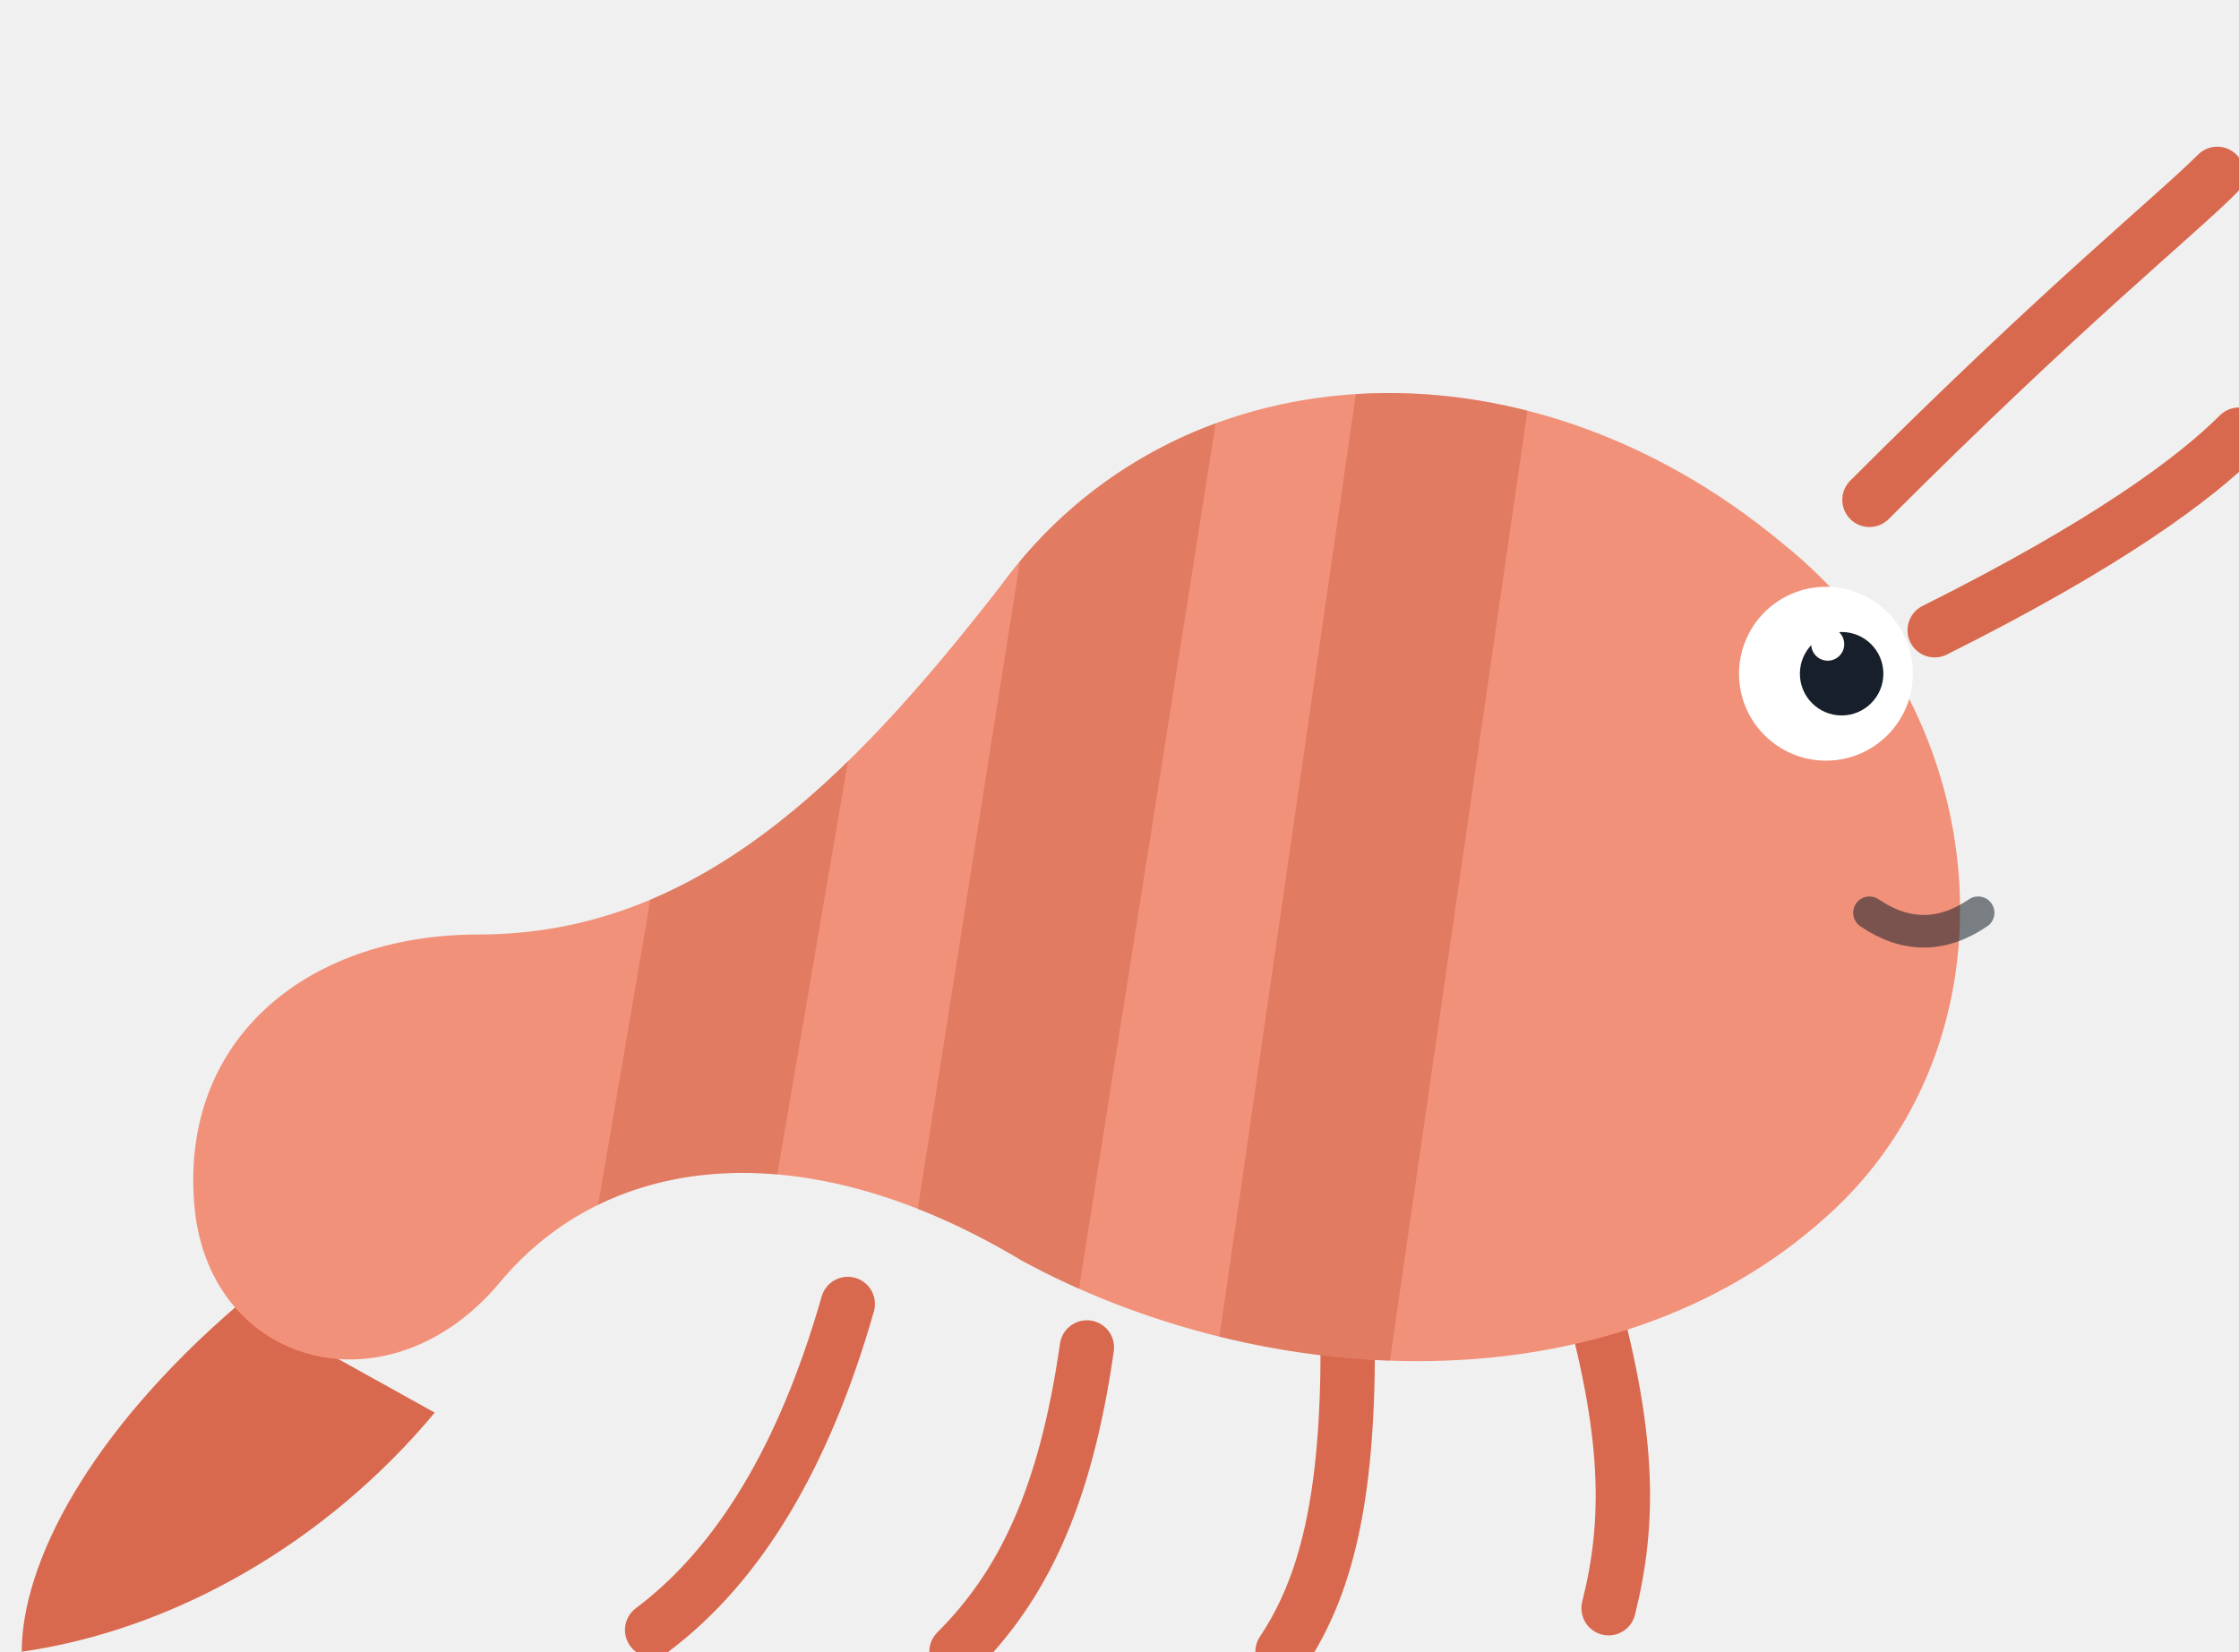
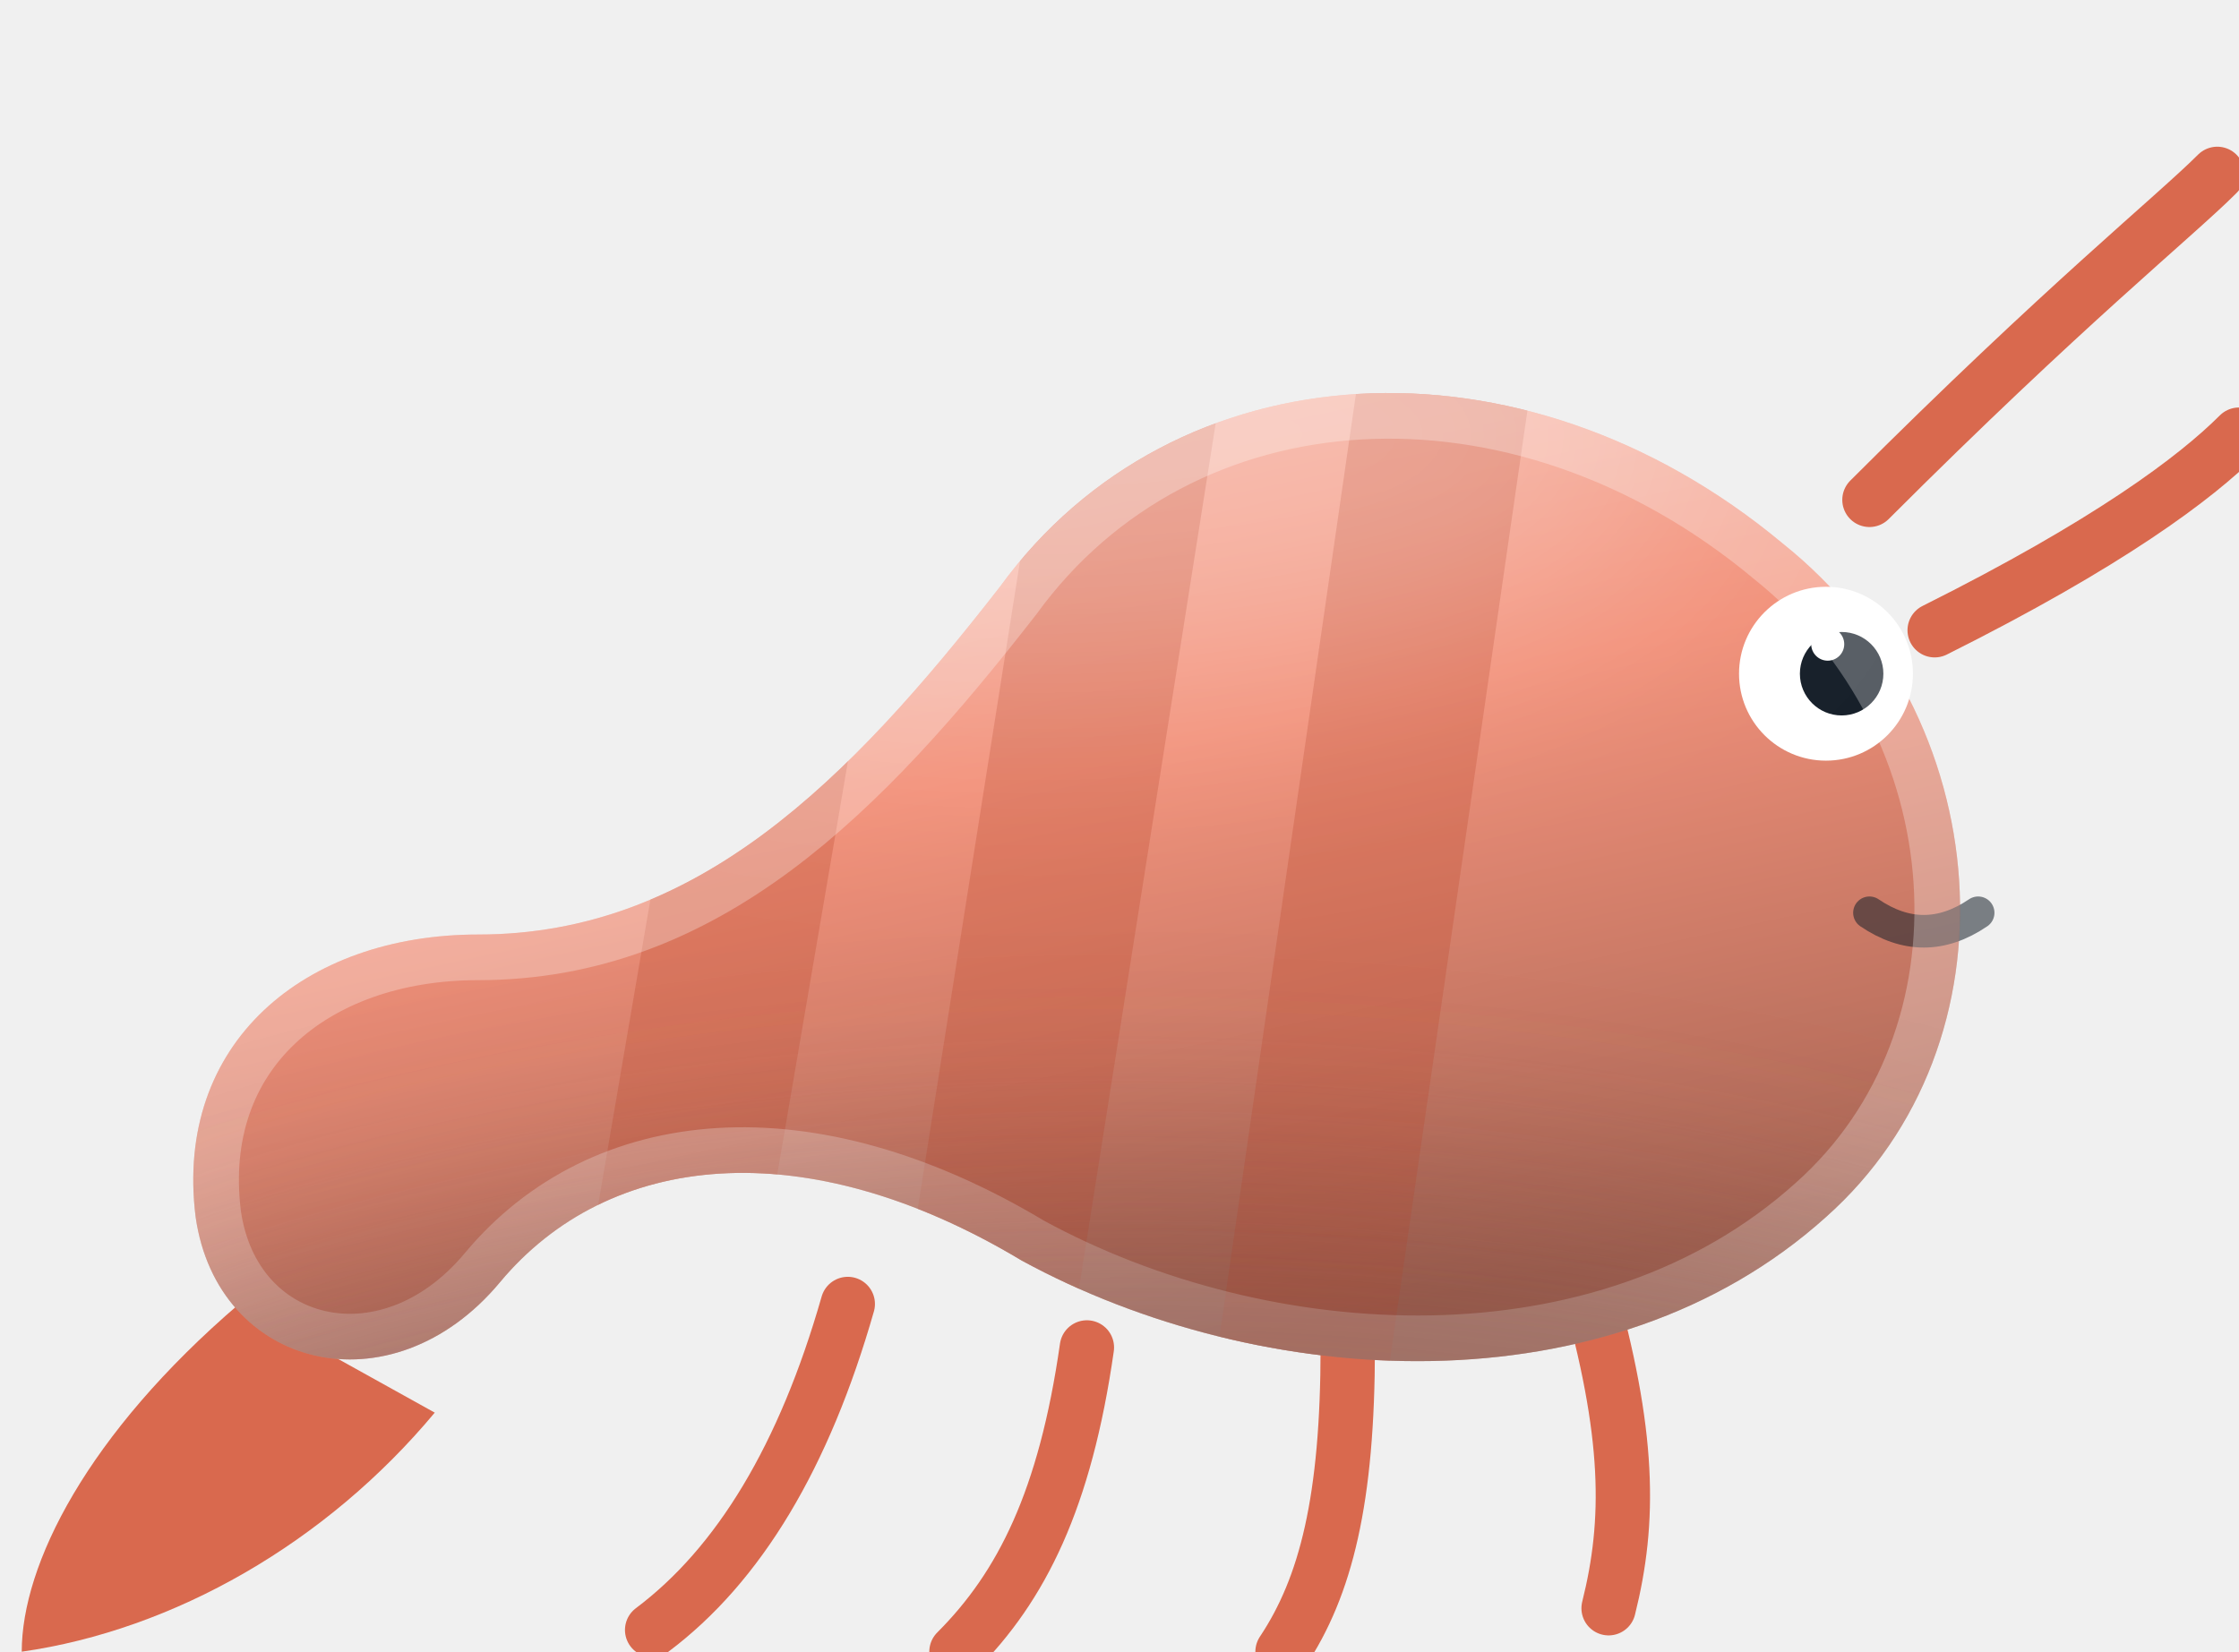
<svg xmlns="http://www.w3.org/2000/svg" viewBox="0 0 206 152" width="618" height="456">
  <defs>
    <clipPath id="c">
      <path d="M164,50 C184,66 186,96 168,112 C148,130 116,128 94,116 C74,104 56,106 46,118 C36,130 20,126 18,112 C16,96 28,86 44,86 C64,86 78,72 92,54 C108,32 140,30 164,50 Z" />
    </clipPath>
+     <linearGradient id="vol" x1="0.15" y1="0" x2="0.55" y2="1">
+       <stop offset="0" stop-color="#f6b2a2" />
+       <stop offset="0.45" stop-color="#f2917a" />
+       <stop offset="1" stop-color="#a96655" />
+     </linearGradient>
+     <filter id="soft" x="-60%" y="-60%" width="220%" height="220%">
+       <feGaussianBlur stdDeviation="10.6" />
+     </filter>
  </defs>
  <path d="M22,120 C8,132 2,144 2,152 C16,150 30,142 40,130 Z" fill="#d9694e" />
  <g stroke="#d9694e" stroke-width="5" fill="none" stroke-linecap="round">
    <path d="M172,46 C190,28 200,20 204,16" />
    <path d="M178,58 C194,50 202,44 206,40" />
    <path d="M78,120 C74,134 68,144 60,150" />
    <path d="M100,124 C98,138 94,146 88,152" />
    <path d="M124,124 C124,138 122,146 118,152" />
    <path d="M146,118 C150,132 150,140 148,148" />
  </g>
-   <path d="M164,50 C184,66 186,96 168,112 C148,130 116,128 94,116 C74,104 56,106 46,118 C36,130 20,126 18,112 C16,96 28,86 44,86 C64,86 78,72 92,54 C108,32 140,30 164,50 Z" fill="#f2917a" />
+   <path d="M164,50 C184,66 186,96 168,112 C148,130 116,128 94,116 C74,104 56,106 46,118 C36,130 20,126 18,112 C16,96 28,86 44,86 C64,86 78,72 92,54 C108,32 140,30 164,50 Z" fill="url(#vol)" />
  <g clip-path="url(#c)" opacity=".34">
    <path d="M74,0 L90,0 L64,152 L48,152 Z" fill="#c04f36" />
    <path d="M102,0 L118,0 L94,152 L78,152 Z" fill="#c04f36" />
    <path d="M130,0 L146,0 L124,152 L108,152 Z" fill="#c04f36" />
  </g>
  <circle cx="168" cy="62" r="8" fill="#fff" />
  <circle cx="169.44" cy="62" r="3.84" fill="#17202a" />
  <circle cx="168.16" cy="59.28" r="1.52" fill="#fff" />
  <path d="M172,84 q5,3.4 10,0" fill="none" stroke="#17202a" stroke-width="3" stroke-linecap="round" opacity=".55" />
+   <g clip-path="url(#c)">
+     <path d="M164,50 C184,66 186,96 168,112 C148,130 116,128 94,116 C74,104 56,106 46,118 C36,130 20,126 18,112 C16,96 28,86 44,86 C64,86 78,72 92,54 C108,32 140,30 164,50 Z" fill="none" stroke="#ffffff" stroke-width="8.4" opacity=".28" />
+     <ellipse cx="95" cy="40" rx="62" ry="23" fill="#ffffff" opacity=".26" filter="url(#soft)" />
+     <ellipse cx="103" cy="161" rx="128" ry="52" fill="#6d4137" opacity=".42" filter="url(#soft)" />
+   </g>
</svg>
